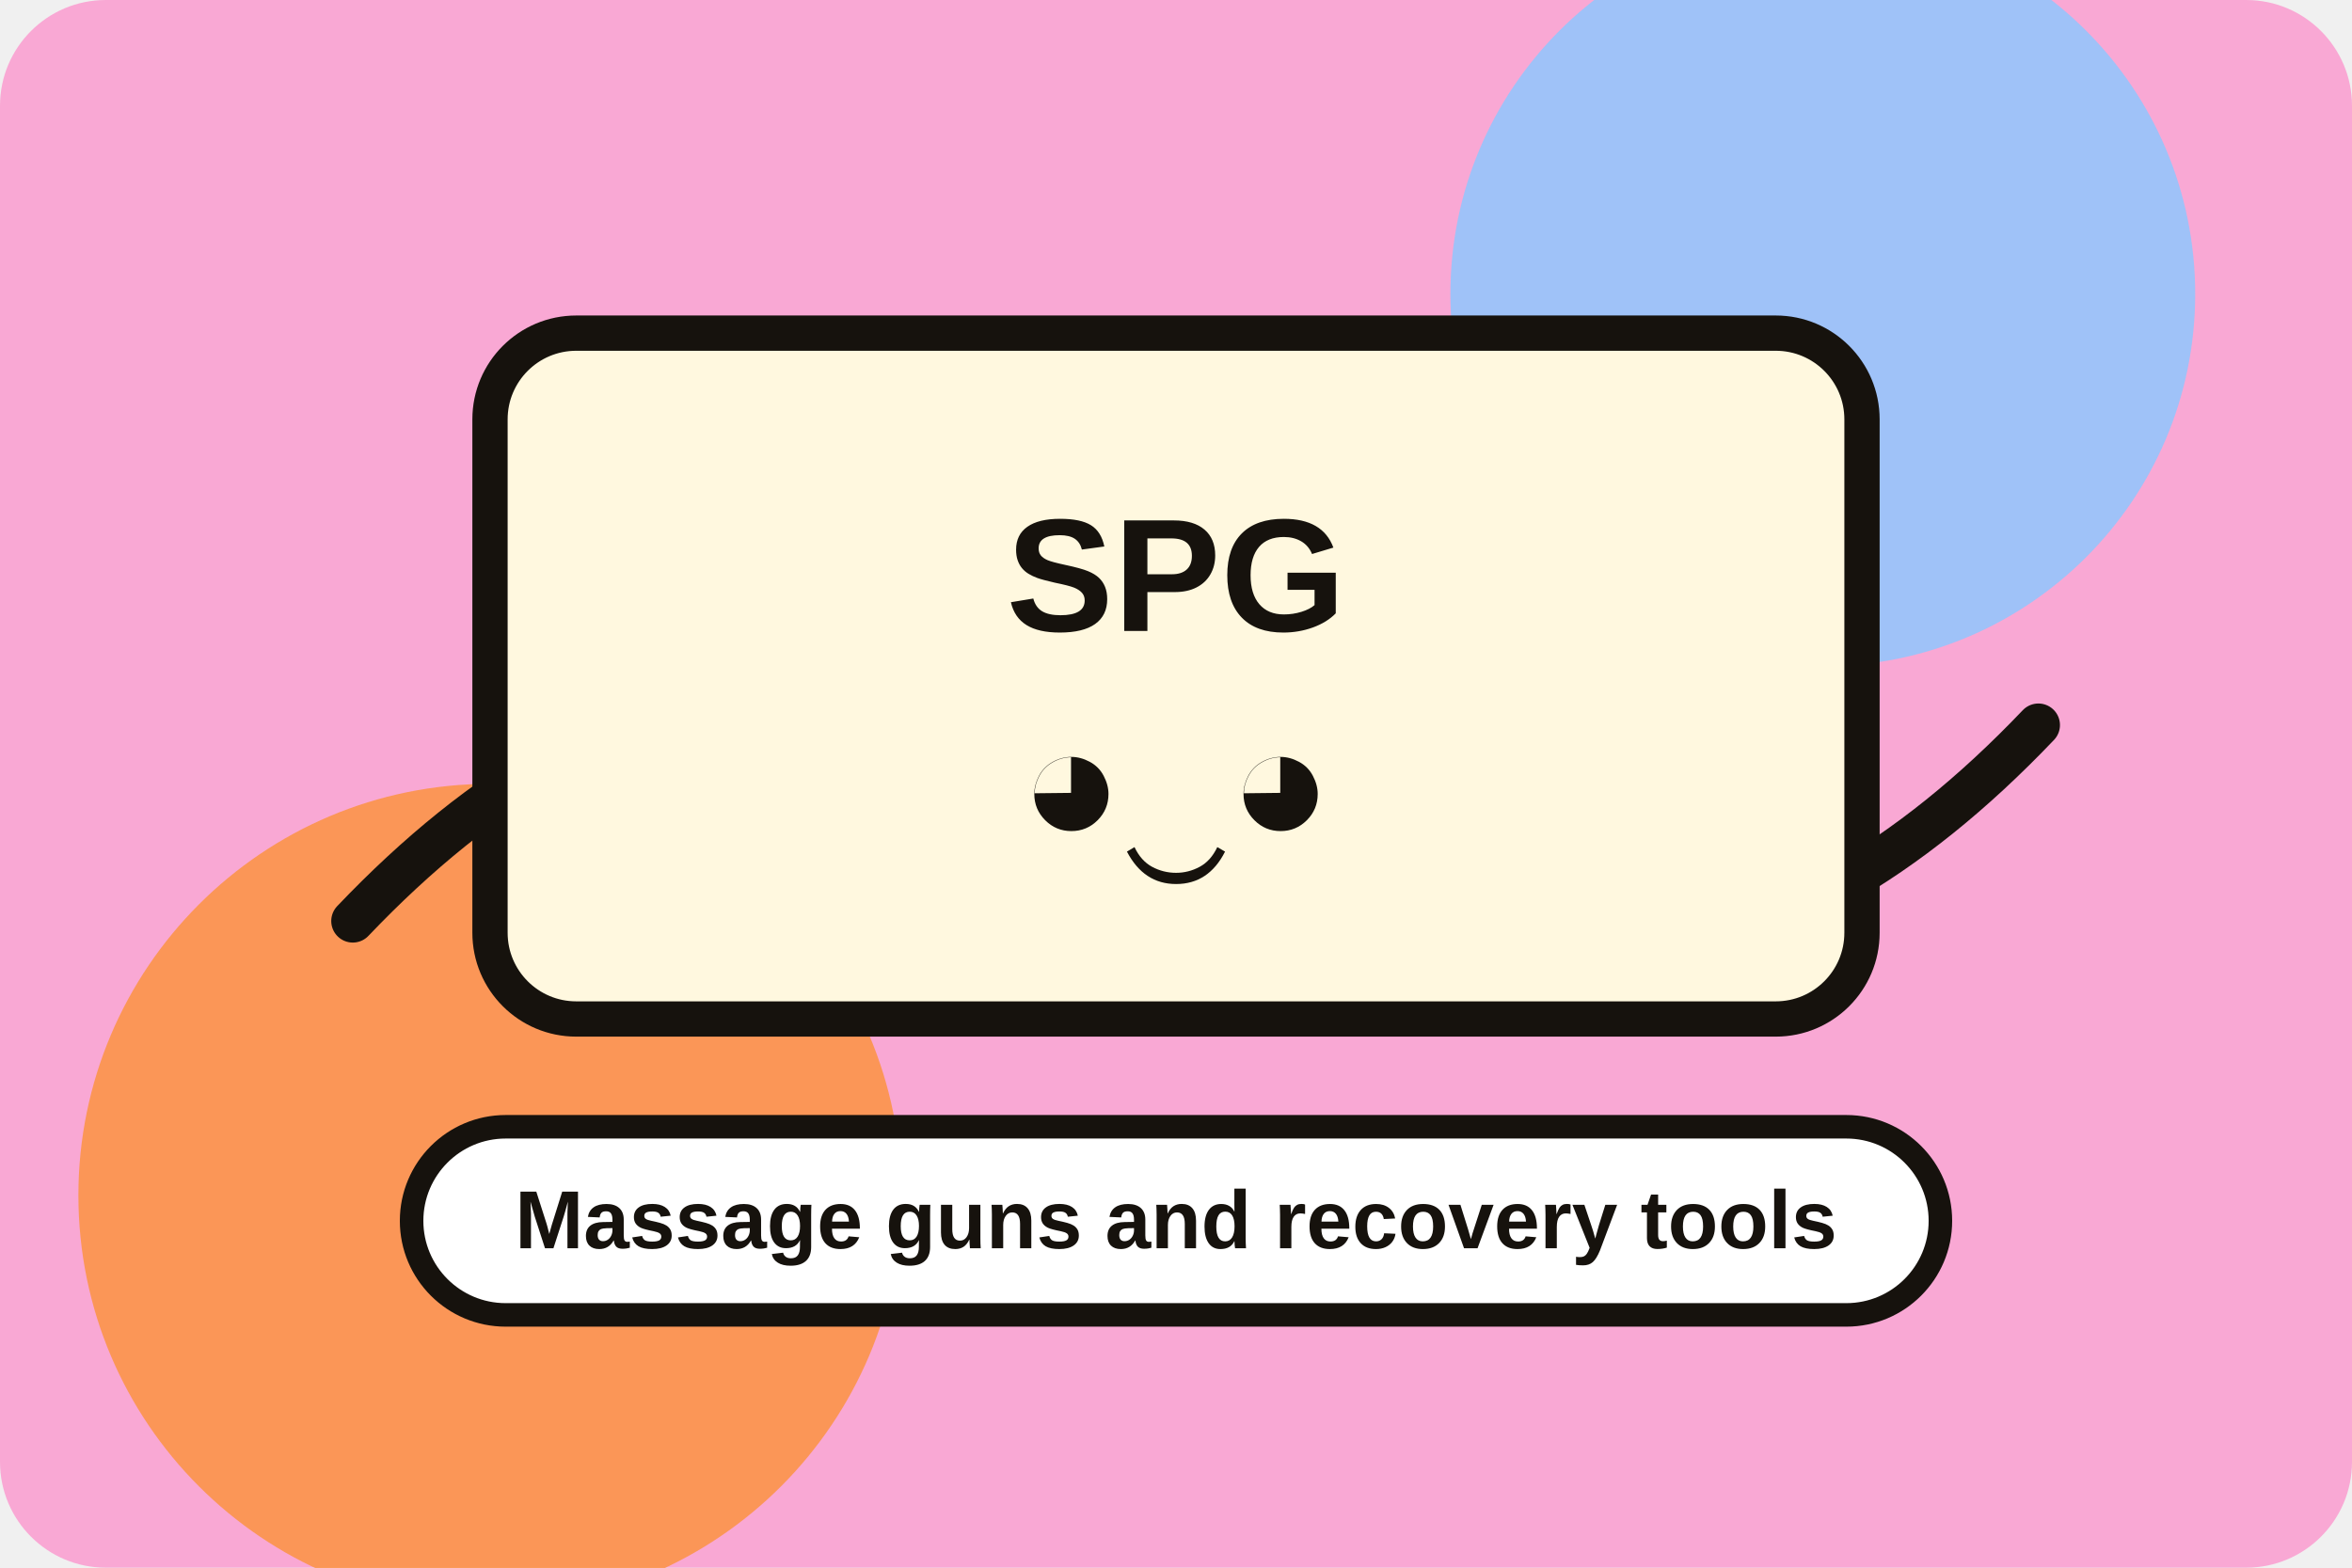
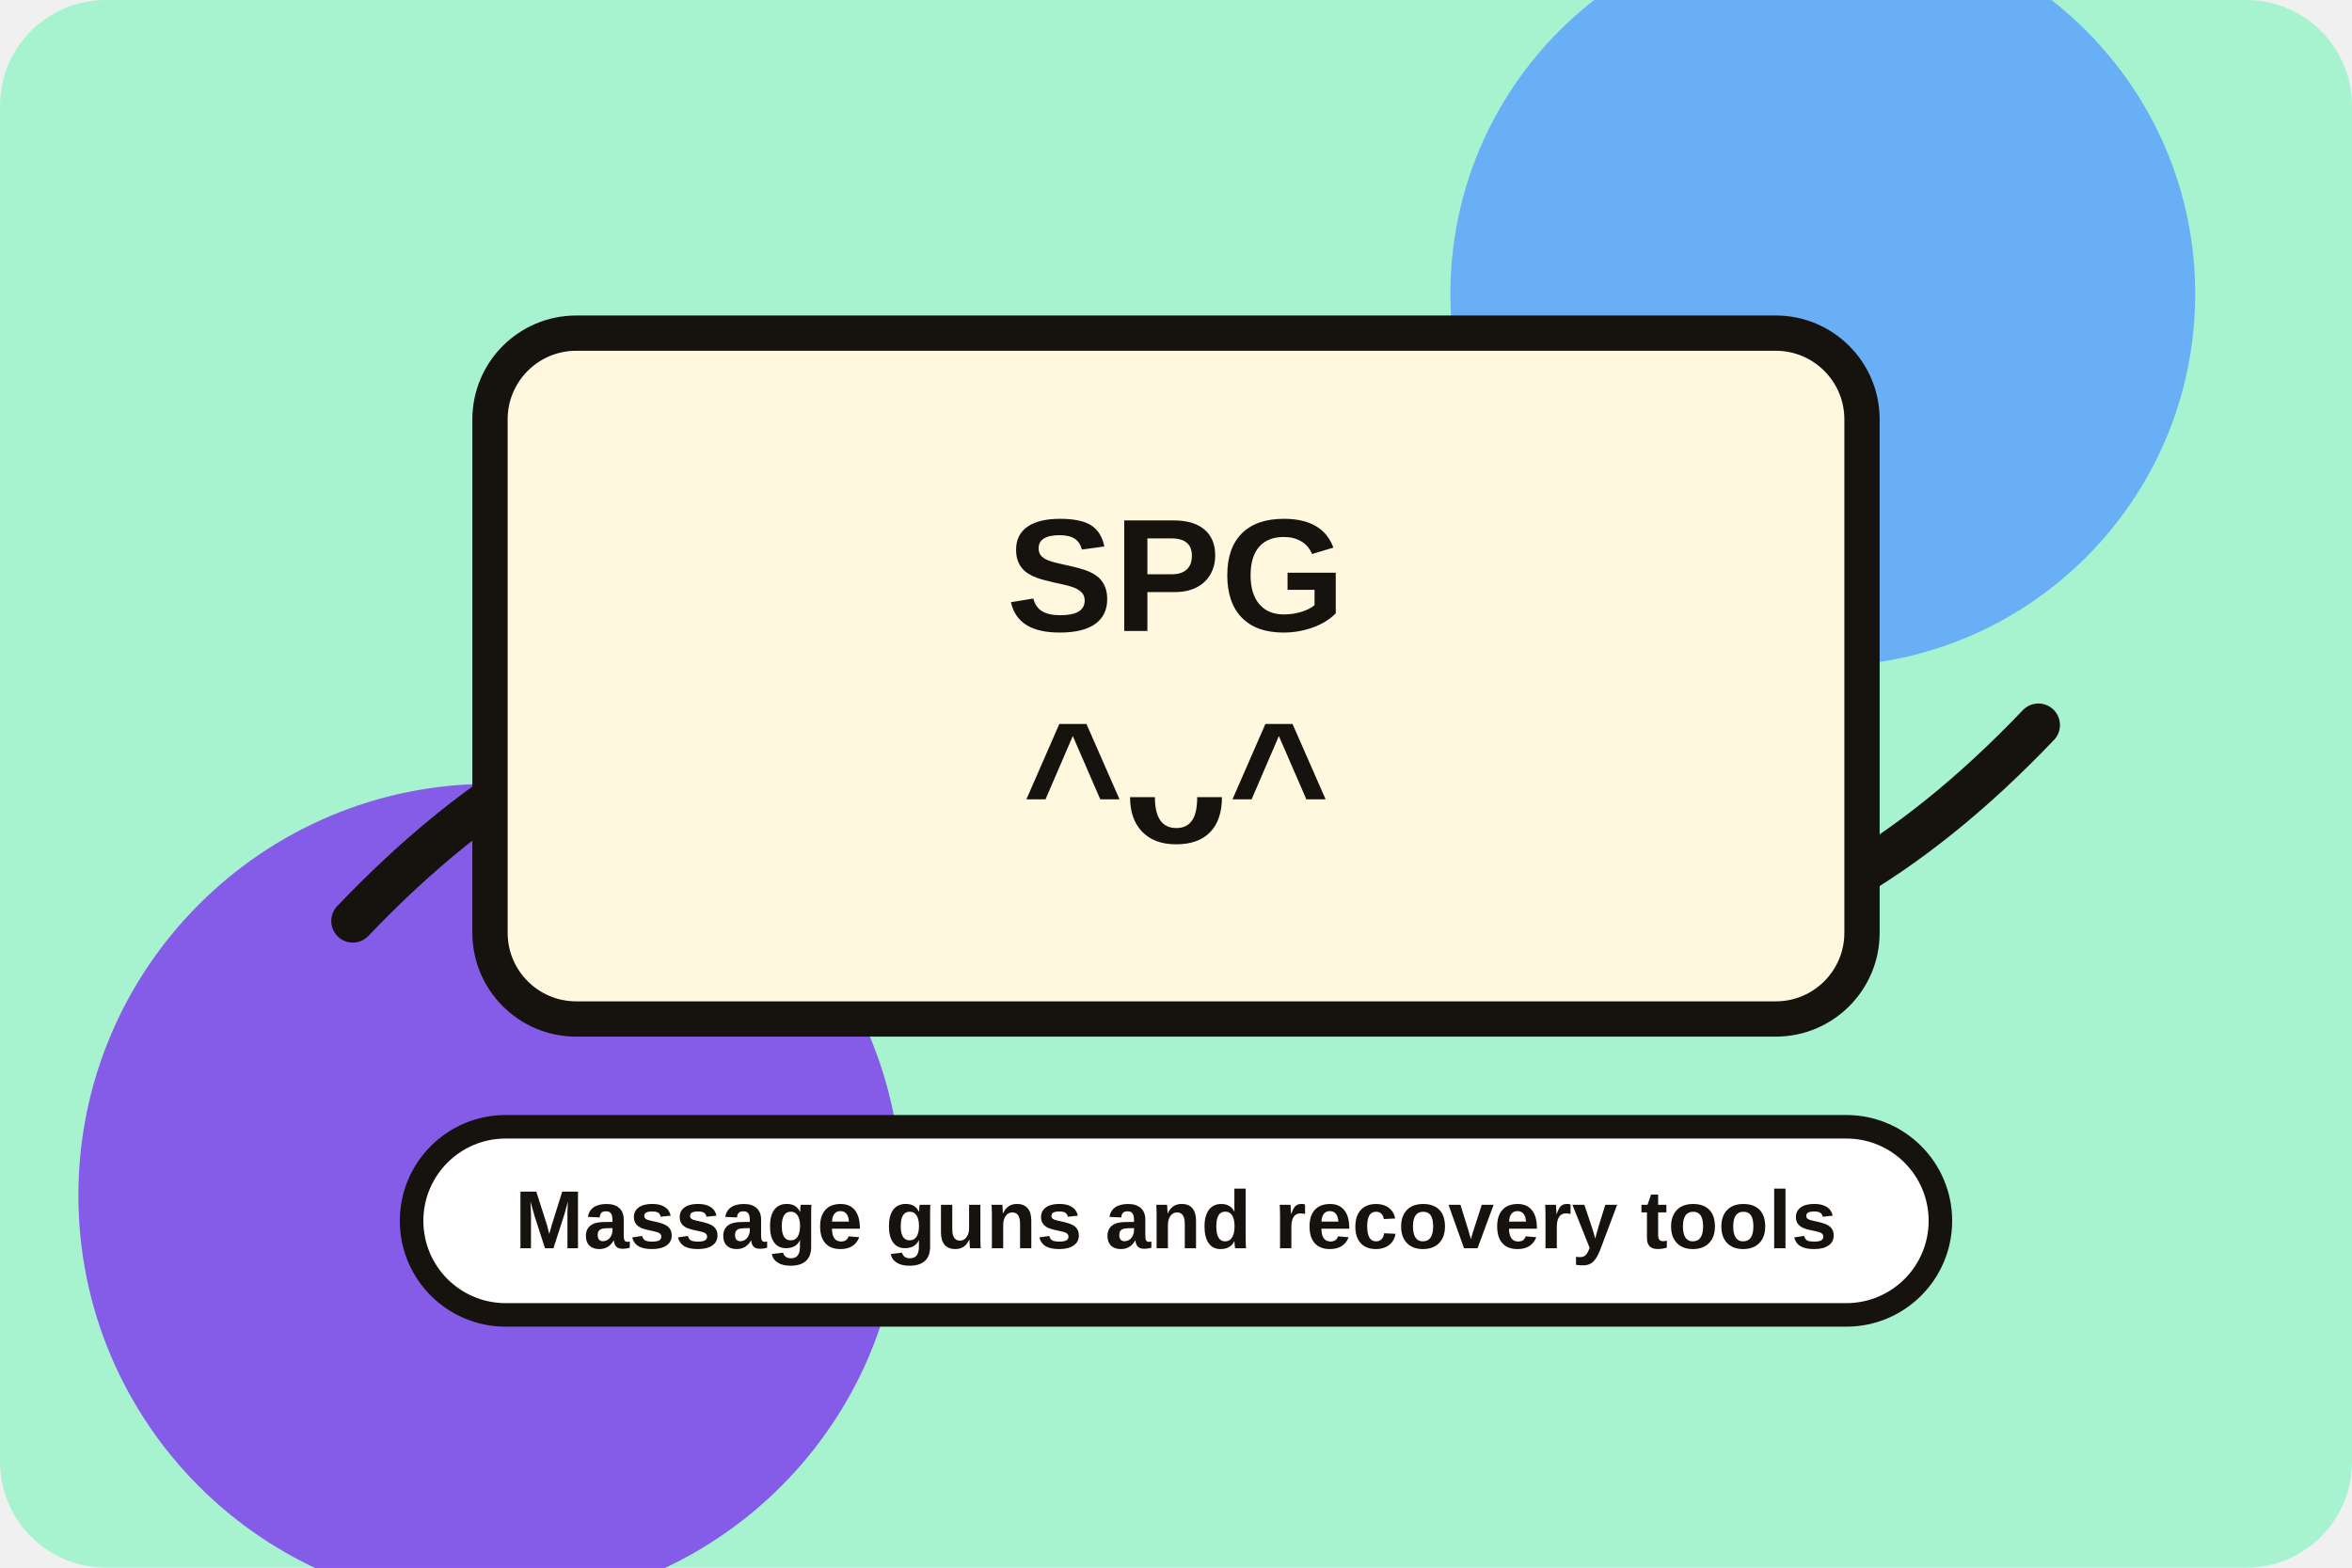
<svg xmlns="http://www.w3.org/2000/svg" viewBox="0 0 1200 800" role="img" aria-label="Original StuffPrettyGood cartoon image for Massage guns and recovery tools">
-   <rect width="1200" height="800" rx="54" fill="#f9a8d4" />
-   <circle cx="930" cy="150" r="190" fill="#93c5fd" opacity=".88" />
-   <circle cx="250" cy="610" r="210" fill="#fb923c" opacity=".82" />
+   <rect width="1200" height="800" rx="54" fill="#a7f3d0" />
+   <circle cx="930" cy="150" r="190" fill="#60a5fa" opacity=".88" />
+   <circle cx="250" cy="610" r="210" fill="#7c3aed" opacity=".82" />
  <path d="M180 470 Q380 260 610 420 T1040 370" fill="none" stroke="#16120d" stroke-width="22" stroke-linecap="round" />
  <rect x="250" y="170" width="700" height="350" rx="44" fill="#fff8df" stroke="#16120d" stroke-width="18" />
  <text x="600" y="322" text-anchor="middle" font-size="82" font-family="Arial, sans-serif" font-weight="900" fill="#16120d">SPG</text>
-   <text x="600" y="430" text-anchor="middle" font-size="88" font-family="Arial, sans-serif" font-weight="900" fill="#16120d">◕‿◕</text>
+   <text x="600" y="430" text-anchor="middle" font-size="88" font-family="Arial, sans-serif" font-weight="900" fill="#16120d">^ᴗ^</text>
  <rect x="210" y="575" width="780" height="96" rx="48" fill="#ffffff" stroke="#16120d" stroke-width="12" />
  <text x="600" y="637" text-anchor="middle" font-size="42" font-family="Arial, sans-serif" font-weight="900" fill="#16120d">Massage guns and recovery tools</text>
</svg>
